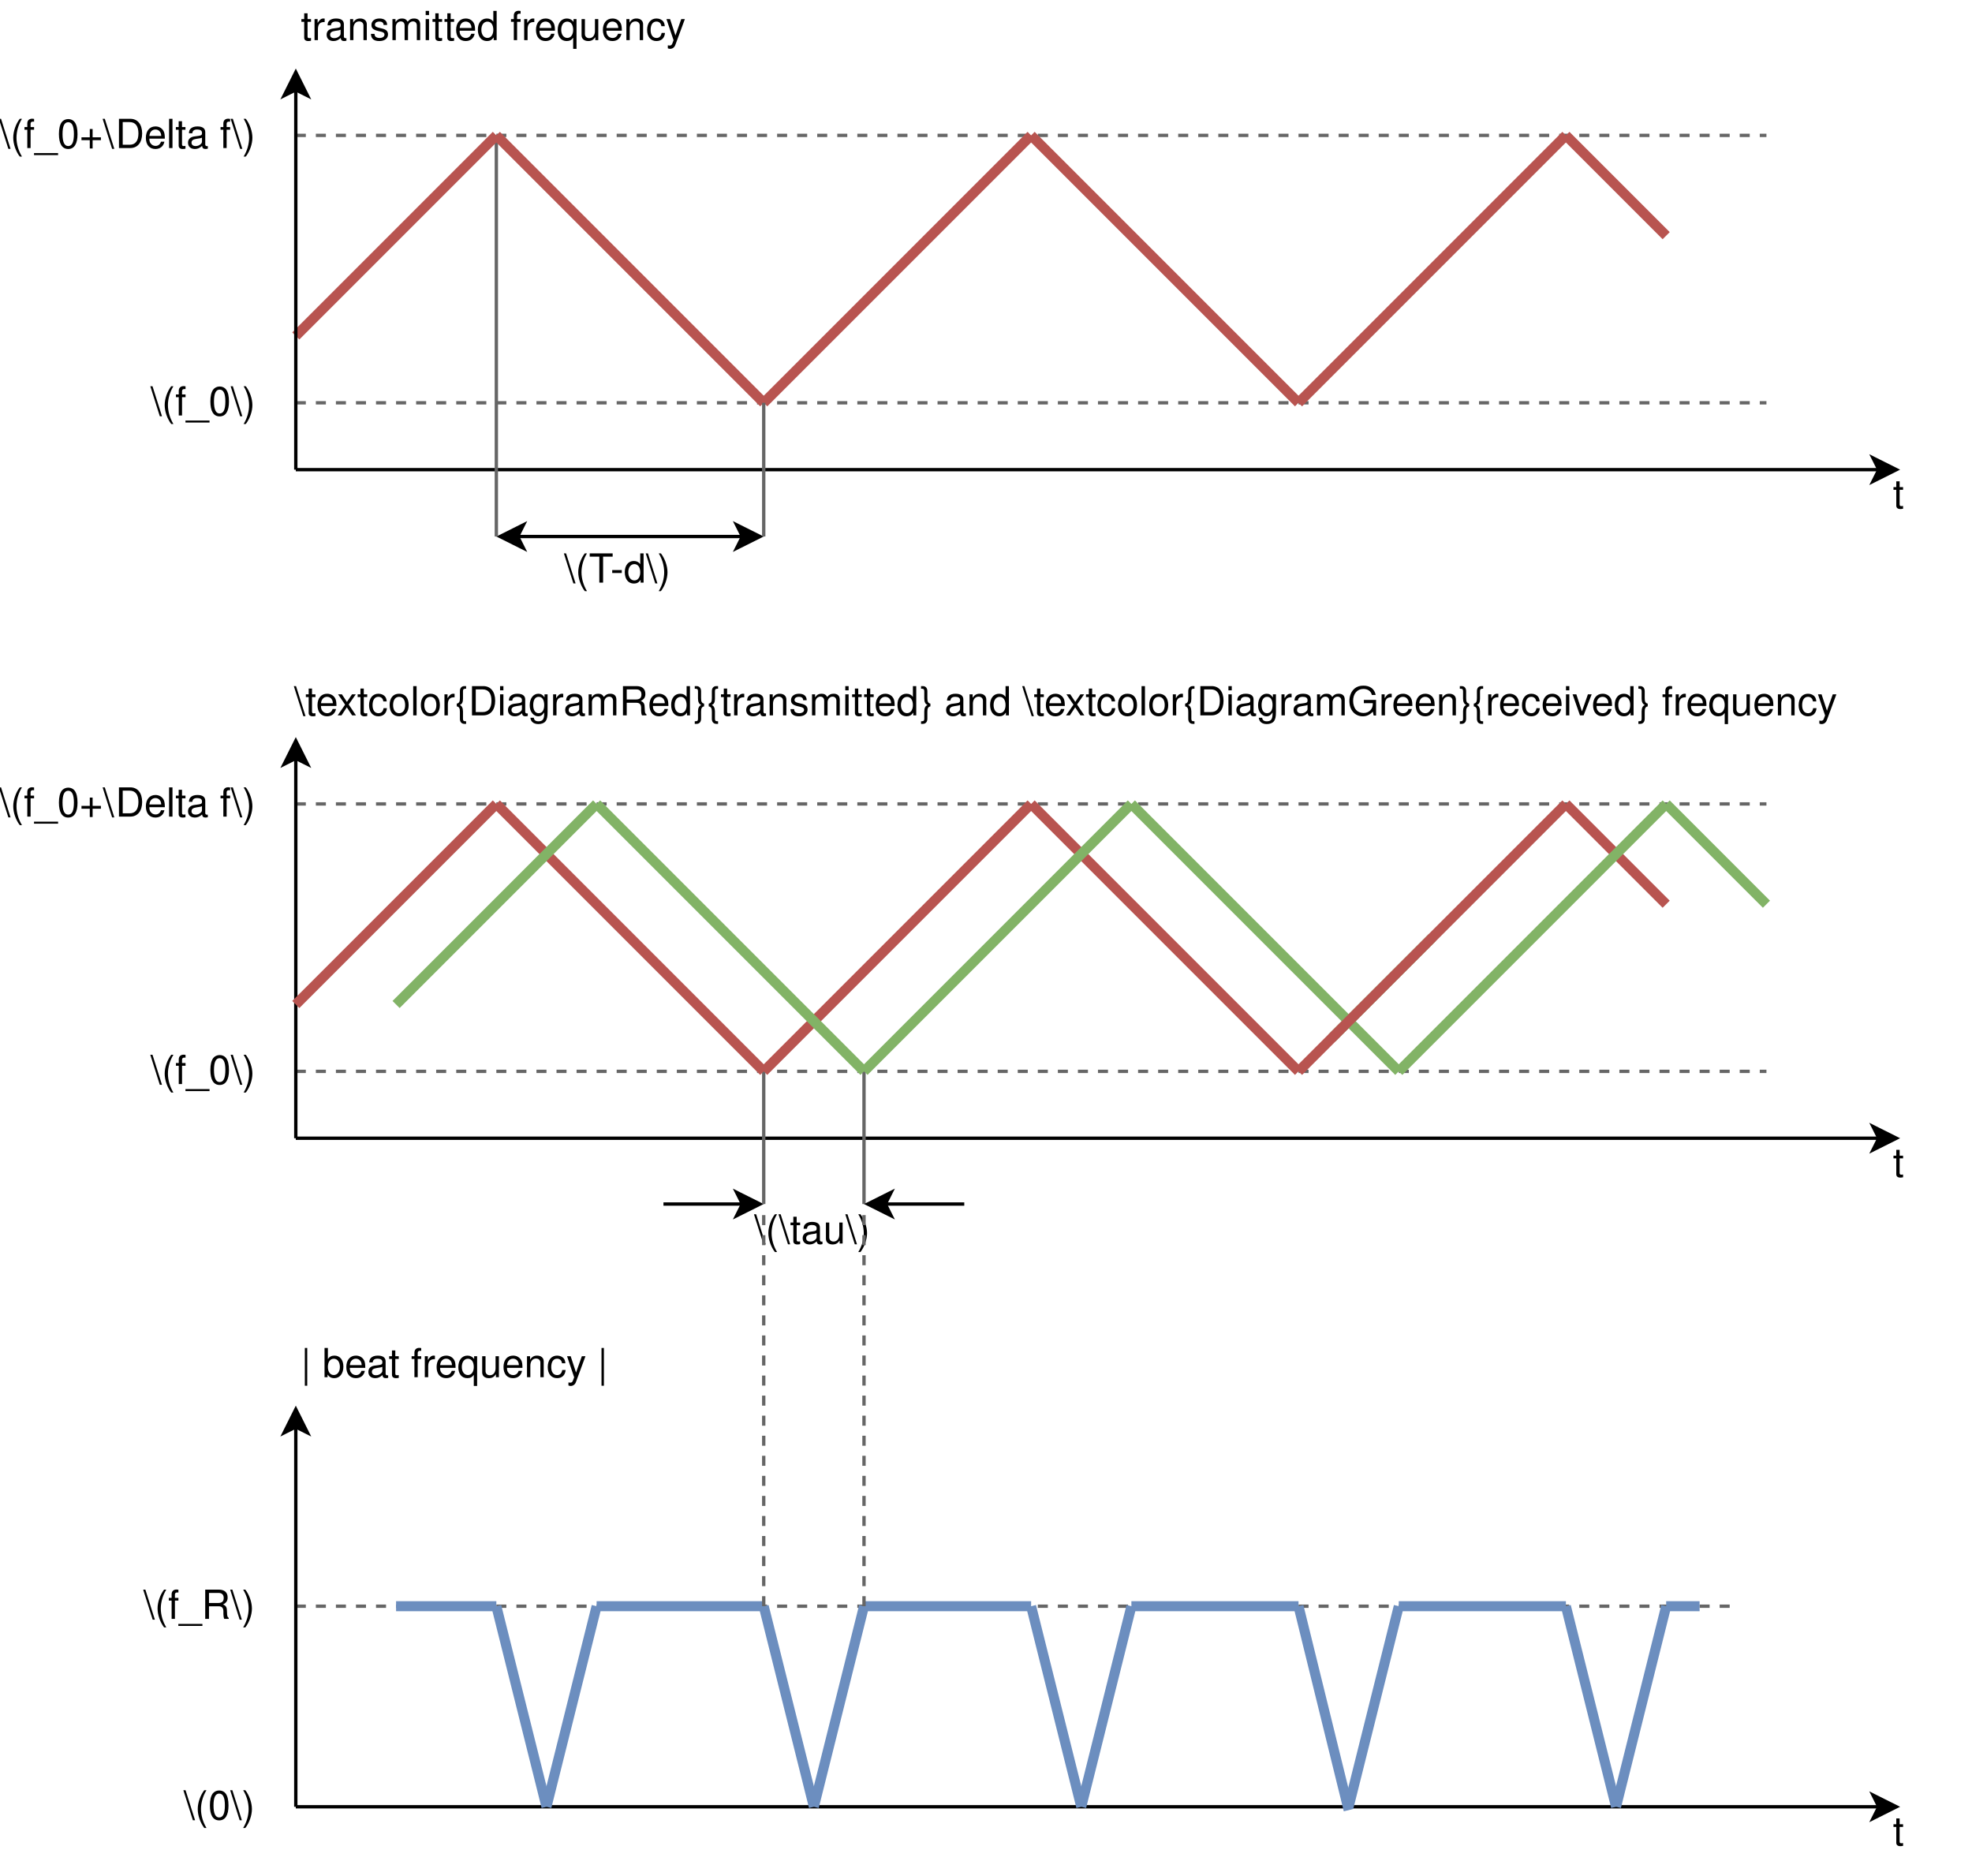
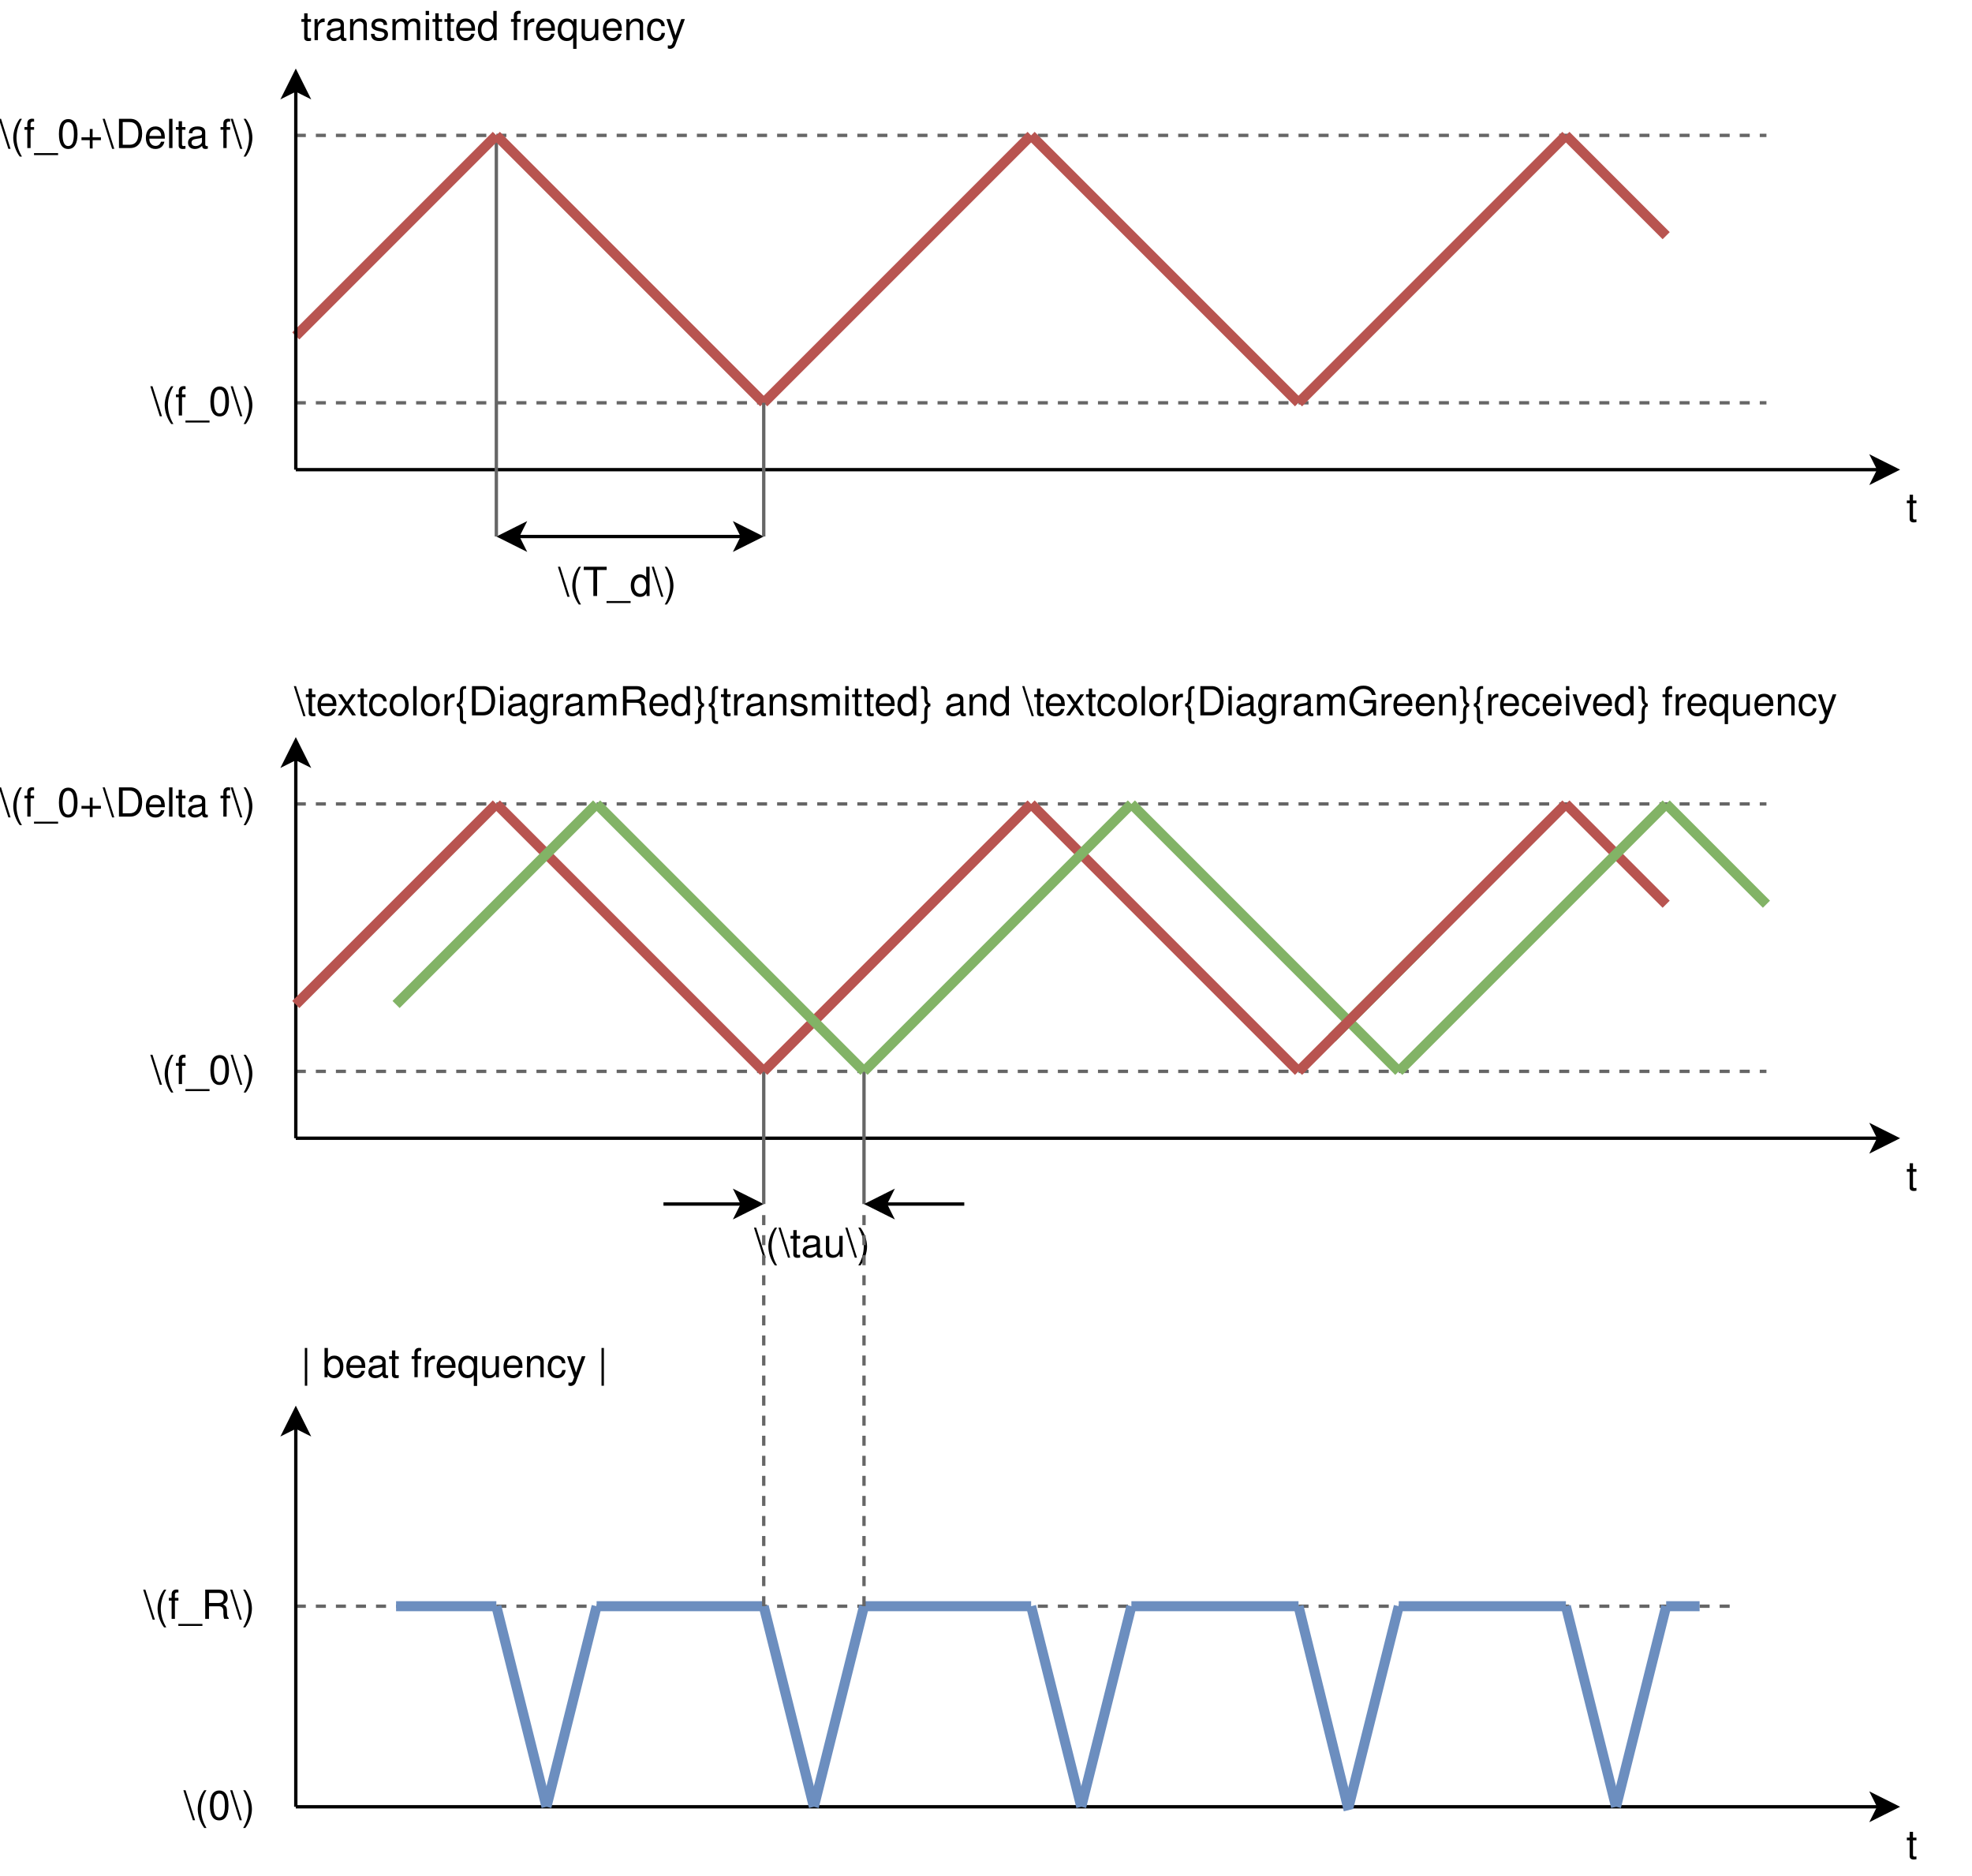
- <svg xmlns="http://www.w3.org/2000/svg" width="590px" height="561px" version="1.1">
-   <defs />
-   <g transform="translate(0.5,0.5)">
-     <path d="M 88 480 L 518 480" fill="none" stroke="#666666" stroke-miterlimit="10" stroke-dasharray="3 3" pointer-events="none" />
-     <g fill="#000000" font-family="Helvetica" text-anchor="end" font-size="12px">
-       <text x="75.79" y="483.79">\(f_R\)</text>
+ <svg xmlns="http://www.w3.org/2000/svg" width="590px" height="561px" version="1.1" id="svg192">
+   <defs id="defs2" />
+   <g transform="translate(0.5,0.5)" id="g190">
+     <path d="M 88 480 L 518 480" fill="none" stroke="#666666" stroke-miterlimit="10" stroke-dasharray="3 3" pointer-events="none" id="path4" />
+     <g fill="#000000" font-family="Helvetica" text-anchor="end" font-size="12px" id="g8">
+       <text x="75.79" y="483.79" id="text6">\(f_R\)</text>
    </g>
-     <path d="M 88 40 L 528 40" fill="none" stroke="#666666" stroke-miterlimit="10" stroke-dasharray="3 3" pointer-events="none" />
-     <g fill="#000000" font-family="Helvetica" text-anchor="end" font-size="12px">
-       <text x="75.93" y="43.79">\(f_0+\Delta f\)</text>
+     <path d="M 88 40 L 528 40" fill="none" stroke="#666666" stroke-miterlimit="10" stroke-dasharray="3 3" pointer-events="none" id="path10" />
+     <g fill="#000000" font-family="Helvetica" text-anchor="end" font-size="12px" id="g14">
+       <text x="75.93" y="43.79" id="text12">\(f_0+\Delta f\)</text>
    </g>
-     <path d="M 88 120 L 528 120" fill="none" stroke="#666666" stroke-miterlimit="10" stroke-dasharray="3 3" pointer-events="none" />
-     <g fill="#000000" font-family="Helvetica" text-anchor="end" font-size="12px">
-       <text x="75.93" y="123.79">\(f_0\)</text>
+     <path d="M 88 120 L 528 120" fill="none" stroke="#666666" stroke-miterlimit="10" stroke-dasharray="3 3" pointer-events="none" id="path16" />
+     <g fill="#000000" font-family="Helvetica" text-anchor="end" font-size="12px" id="g20">
+       <text x="75.93" y="123.79" id="text18">\(f_0\)</text>
    </g>
-     <path d="M 88 140 L 561.63 140" fill="none" stroke="#000000" stroke-miterlimit="10" pointer-events="none" />
-     <path d="M 566.88 140 L 559.88 143.5 L 561.63 140 L 559.88 136.5 Z" fill="#000000" stroke="#000000" stroke-miterlimit="10" pointer-events="none" />
-     <g fill="#000000" font-family="Helvetica" text-anchor="middle" font-size="12px">
-       <text x="567.5" y="151.5">t</text>
+     <path d="M 88 140 L 561.63 140" fill="none" stroke="#000000" stroke-miterlimit="10" pointer-events="none" id="path22" />
+     <path d="M 566.88 140 L 559.88 143.5 L 561.63 140 L 559.88 136.5 Z" fill="#000000" stroke="#000000" stroke-miterlimit="10" pointer-events="none" id="path24" />
+     <g font-size="12px" id="g28" transform="translate(4,4)" style="font-size:12px;font-family:Helvetica;text-anchor:middle;fill:#000000">
+       <text x="567.5" y="151.5" id="text26">t</text>
    </g>
-     <g fill="#000000" font-family="Helvetica" font-size="12px">
-       <text x="89.5" y="11.5">transmitted frequency</text>
+     <g fill="#000000" font-family="Helvetica" font-size="12px" id="g32">
+       <text x="89.5" y="11.5" id="text30">transmitted frequency</text>
    </g>
-     <path d="M 221.63 160 L 154.37 160" fill="none" stroke="#000000" stroke-miterlimit="10" pointer-events="none" />
-     <path d="M 226.88 160 L 219.88 163.5 L 221.63 160 L 219.88 156.5 Z" fill="#000000" stroke="#000000" stroke-miterlimit="10" pointer-events="none" />
-     <path d="M 149.12 160 L 156.12 156.5 L 154.37 160 L 156.12 163.5 Z" fill="#000000" stroke="#000000" stroke-miterlimit="10" pointer-events="none" />
-     <g fill="#000000" font-family="Helvetica" text-anchor="middle" font-size="12px">
-       <text x="184.21" y="173.79">\(T-d\)</text>
+     <path d="M 221.63 160 L 154.37 160" fill="none" stroke="#000000" stroke-miterlimit="10" pointer-events="none" id="path34" />
+     <path d="M 226.88 160 L 219.88 163.5 L 221.63 160 L 219.88 156.5 Z" fill="#000000" stroke="#000000" stroke-miterlimit="10" pointer-events="none" id="path36" />
+     <path d="M 149.12 160 L 156.12 156.5 L 154.37 160 L 156.12 163.5 Z" fill="#000000" stroke="#000000" stroke-miterlimit="10" pointer-events="none" id="path38" />
+     <g fill="#000000" font-family="Helvetica" text-anchor="middle" font-size="12px" id="g42">
+       <text x="184.21" y="177.79" id="text40">\(T_d\)</text>
    </g>
-     <path d="M 148 160 L 148 40" fill="none" stroke="#666666" stroke-miterlimit="10" pointer-events="none" />
-     <path d="M 308 40 L 388 120" fill="none" stroke="#b85450" stroke-width="3" stroke-miterlimit="10" pointer-events="none" />
-     <path d="M 468 40 L 388 120" fill="none" stroke="#b85450" stroke-width="3" stroke-miterlimit="10" pointer-events="none" />
-     <path d="M 498 70 L 468 40" fill="none" stroke="#b85450" stroke-width="3" stroke-miterlimit="10" pointer-events="none" />
-     <path d="M 88 100 L 148 40" fill="none" stroke="#b85450" stroke-width="3" stroke-miterlimit="10" pointer-events="none" />
-     <path d="M 88 140 L 88 26.37" fill="none" stroke="#000000" stroke-miterlimit="10" pointer-events="none" />
-     <path d="M 88 21.12 L 91.5 28.12 L 88 26.37 L 84.5 28.12 Z" fill="#000000" stroke="#000000" stroke-miterlimit="10" pointer-events="none" />
-     <path d="M 88 240 L 528 240" fill="none" stroke="#666666" stroke-miterlimit="10" stroke-dasharray="3 3" pointer-events="none" />
-     <g fill="#000000" font-family="Helvetica" text-anchor="end" font-size="12px">
-       <text x="75.93" y="243.79">\(f_0+\Delta f\)</text>
+     <path d="M 148 160 L 148 40" fill="none" stroke="#666666" stroke-miterlimit="10" pointer-events="none" id="path44" />
+     <path d="M 308 40 L 388 120" fill="none" stroke="#b85450" stroke-width="3" stroke-miterlimit="10" pointer-events="none" id="path46" />
+     <path d="M 468 40 L 388 120" fill="none" stroke="#b85450" stroke-width="3" stroke-miterlimit="10" pointer-events="none" id="path48" />
+     <path d="M 498 70 L 468 40" fill="none" stroke="#b85450" stroke-width="3" stroke-miterlimit="10" pointer-events="none" id="path50" />
+     <path d="M 88 100 L 148 40" fill="none" stroke="#b85450" stroke-width="3" stroke-miterlimit="10" pointer-events="none" id="path52" />
+     <path d="M 88 140 L 88 26.37" fill="none" stroke="#000000" stroke-miterlimit="10" pointer-events="none" id="path54" />
+     <path d="M 88 21.12 L 91.5 28.12 L 88 26.37 L 84.5 28.12 Z" fill="#000000" stroke="#000000" stroke-miterlimit="10" pointer-events="none" id="path56" />
+     <path d="M 88 240 L 528 240" fill="none" stroke="#666666" stroke-miterlimit="10" stroke-dasharray="3 3" pointer-events="none" id="path58" />
+     <g fill="#000000" font-family="Helvetica" text-anchor="end" font-size="12px" id="g62">
+       <text x="75.93" y="243.79" id="text60">\(f_0+\Delta f\)</text>
    </g>
-     <path d="M 88 320 L 528 320" fill="none" stroke="#666666" stroke-miterlimit="10" stroke-dasharray="3 3" pointer-events="none" />
-     <g fill="#000000" font-family="Helvetica" text-anchor="end" font-size="12px">
-       <text x="75.93" y="323.79">\(f_0\)</text>
+     <path d="M 88 320 L 528 320" fill="none" stroke="#666666" stroke-miterlimit="10" stroke-dasharray="3 3" pointer-events="none" id="path64" />
+     <g fill="#000000" font-family="Helvetica" text-anchor="end" font-size="12px" id="g68">
+       <text x="75.93" y="323.79" id="text66">\(f_0\)</text>
    </g>
-     <path d="M 88 340 L 561.63 340" fill="none" stroke="#000000" stroke-miterlimit="10" pointer-events="none" />
-     <path d="M 566.88 340 L 559.88 343.5 L 561.63 340 L 559.88 336.5 Z" fill="#000000" stroke="#000000" stroke-miterlimit="10" pointer-events="none" />
-     <g fill="#000000" font-family="Helvetica" font-size="12px">
-       <text x="87.5" y="213.5">\textcolor{DiagramRed}{transmitted} and \textcolor{DiagramGreen}{received} frequency</text>
+     <path d="M 88 340 L 561.63 340" fill="none" stroke="#000000" stroke-miterlimit="10" pointer-events="none" id="path70" />
+     <path d="M 566.88 340 L 559.88 343.5 L 561.63 340 L 559.88 336.5 Z" fill="#000000" stroke="#000000" stroke-miterlimit="10" pointer-events="none" id="path72" />
+     <g fill="#000000" font-family="Helvetica" font-size="12px" id="g76">
+       <text x="87.5" y="213.5" id="text74">\textcolor{DiagramRed}{transmitted} and \textcolor{DiagramGreen}{received} frequency</text>
    </g>
-     <path d="M 88 340 L 88 226.37" fill="none" stroke="#000000" stroke-miterlimit="10" pointer-events="none" />
-     <path d="M 88 221.12 L 91.5 228.12 L 88 226.37 L 84.5 228.12 Z" fill="#000000" stroke="#000000" stroke-miterlimit="10" pointer-events="none" />
-     <path d="M 258 359.69 L 258 320" fill="none" stroke="#666666" stroke-miterlimit="10" pointer-events="none" />
-     <path d="M 198 359.69 L 221.63 359.69" fill="none" stroke="#000000" stroke-miterlimit="10" pointer-events="none" />
-     <path d="M 226.88 359.69 L 219.88 363.19 L 221.63 359.69 L 219.88 356.19 Z" fill="#000000" stroke="#000000" stroke-miterlimit="10" pointer-events="none" />
-     <path d="M 288 359.69 L 264.37 359.69" fill="none" stroke="#000000" stroke-miterlimit="10" pointer-events="none" />
-     <path d="M 259.12 359.69 L 266.12 356.19 L 264.37 359.69 L 266.12 363.19 Z" fill="#000000" stroke="#000000" stroke-miterlimit="10" pointer-events="none" />
-     <path d="M 228 359.69 L 228 320" fill="none" stroke="#666666" stroke-miterlimit="10" pointer-events="none" />
-     <path d="M 88 540 L 561.63 540" fill="none" stroke="#000000" stroke-miterlimit="10" pointer-events="none" />
-     <path d="M 566.88 540 L 559.88 543.5 L 561.63 540 L 559.88 536.5 Z" fill="#000000" stroke="#000000" stroke-miterlimit="10" pointer-events="none" />
-     <g fill="#000000" font-family="Helvetica" text-anchor="end" font-size="12px">
-       <text x="75.79" y="543.79">\(0\)</text>
+     <path d="M 88 340 L 88 226.37" fill="none" stroke="#000000" stroke-miterlimit="10" pointer-events="none" id="path78" />
+     <path d="M 88 221.12 L 91.5 228.12 L 88 226.37 L 84.5 228.12 Z" fill="#000000" stroke="#000000" stroke-miterlimit="10" pointer-events="none" id="path80" />
+     <path d="M 258 359.69 L 258 320" fill="none" stroke="#666666" stroke-miterlimit="10" pointer-events="none" id="path82" />
+     <path d="M 198 359.69 L 221.63 359.69" fill="none" stroke="#000000" stroke-miterlimit="10" pointer-events="none" id="path84" />
+     <path d="M 226.88 359.69 L 219.88 363.19 L 221.63 359.69 L 219.88 356.19 Z" fill="#000000" stroke="#000000" stroke-miterlimit="10" pointer-events="none" id="path86" />
+     <path d="M 288 359.69 L 264.37 359.69" fill="none" stroke="#000000" stroke-miterlimit="10" pointer-events="none" id="path88" />
+     <path d="M 259.12 359.69 L 266.12 356.19 L 264.37 359.69 L 266.12 363.19 Z" fill="#000000" stroke="#000000" stroke-miterlimit="10" pointer-events="none" id="path90" />
+     <path d="M 228 359.69 L 228 320" fill="none" stroke="#666666" stroke-miterlimit="10" pointer-events="none" id="path92" />
+     <path d="M 88 540 L 561.63 540" fill="none" stroke="#000000" stroke-miterlimit="10" pointer-events="none" id="path94" />
+     <path d="M 566.88 540 L 559.88 543.5 L 561.63 540 L 559.88 536.5 Z" fill="#000000" stroke="#000000" stroke-miterlimit="10" pointer-events="none" id="path96" />
+     <g fill="#000000" font-family="Helvetica" text-anchor="end" font-size="12px" id="g100">
+       <text x="75.79" y="543.79" id="text98">\(0\)</text>
    </g>
-     <g fill="#000000" font-family="Helvetica" font-size="12px">
-       <text x="89.5" y="411.5">| beat frequency |</text>
+     <g fill="#000000" font-family="Helvetica" font-size="12px" id="g104">
+       <text x="89.5" y="411.5" id="text102">| beat frequency |</text>
    </g>
-     <path d="M 88 540 L 88 426.37" fill="none" stroke="#000000" stroke-miterlimit="10" pointer-events="none" />
-     <path d="M 88 421.12 L 91.5 428.12 L 88 426.37 L 84.5 428.12 Z" fill="#000000" stroke="#000000" stroke-miterlimit="10" pointer-events="none" />
-     <path d="M 148 480 L 118 480" fill="none" stroke="#6c8ebf" stroke-width="3" stroke-miterlimit="10" pointer-events="none" />
-     <path d="M 163 540 L 148 480" fill="none" stroke="#6c8ebf" stroke-width="3" stroke-miterlimit="10" pointer-events="none" />
-     <path d="M 148 40 L 228 120" fill="none" stroke="#b85450" stroke-width="3" stroke-miterlimit="10" pointer-events="none" />
-     <path d="M 228 120 L 308 40" fill="none" stroke="#b85450" stroke-width="3" stroke-miterlimit="10" pointer-events="none" />
-     <path d="M 228 160 L 228 120" fill="none" stroke="#666666" stroke-miterlimit="10" pointer-events="none" />
-     <path d="M 498 270 L 468 240" fill="none" stroke="#b85450" stroke-width="3" stroke-miterlimit="10" pointer-events="none" />
-     <path d="M 308 240 L 388 320" fill="none" stroke="#b85450" stroke-width="3" stroke-miterlimit="10" pointer-events="none" />
-     <path d="M 228 320 L 308 240" fill="none" stroke="#b85450" stroke-width="3" stroke-miterlimit="10" pointer-events="none" />
-     <path d="M 148 240 L 228 320" fill="none" stroke="#b85450" stroke-width="3" stroke-miterlimit="10" pointer-events="none" />
-     <path d="M 88 300 L 148 240" fill="none" stroke="#b85450" stroke-width="3" stroke-miterlimit="10" pointer-events="none" />
-     <path d="M 528 270 L 498 240" fill="none" stroke="#82b366" stroke-width="3" stroke-miterlimit="10" pointer-events="none" />
-     <path d="M 428 280 L 398 310" fill="none" stroke="#82b366" stroke-width="3" stroke-miterlimit="10" pointer-events="none" />
-     <path d="M 338 240 L 418 320" fill="none" stroke="#82b366" stroke-width="3" stroke-miterlimit="10" pointer-events="none" />
-     <path d="M 258 320 L 338 240" fill="none" stroke="#82b366" stroke-width="3" stroke-miterlimit="10" pointer-events="none" />
-     <path d="M 178 240 L 258 320" fill="none" stroke="#82b366" stroke-width="3" stroke-miterlimit="10" pointer-events="none" />
-     <path d="M 118 300 L 178 240" fill="none" stroke="#82b366" stroke-width="3" stroke-miterlimit="10" pointer-events="none" />
-     <path d="M 468 240 L 388 320" fill="none" stroke="#b85450" stroke-width="3" stroke-miterlimit="10" pointer-events="none" />
-     <path d="M 498 240 L 418 320" fill="none" stroke="#82b366" stroke-width="3" stroke-miterlimit="10" pointer-events="none" />
-     <path d="M 178 480 L 163 540" fill="none" stroke="#6c8ebf" stroke-width="3" stroke-miterlimit="10" pointer-events="none" />
-     <path d="M 243 540 L 228 480" fill="none" stroke="#6c8ebf" stroke-width="3" stroke-miterlimit="10" pointer-events="none" />
-     <path d="M 258 480 L 243 540" fill="none" stroke="#6c8ebf" stroke-width="3" stroke-miterlimit="10" pointer-events="none" />
-     <path d="M 308 480 L 258 480" fill="none" stroke="#6c8ebf" stroke-width="3" stroke-miterlimit="10" pointer-events="none" />
-     <path d="M 323 540 L 308 480" fill="none" stroke="#6c8ebf" stroke-width="3" stroke-miterlimit="10" pointer-events="none" />
-     <path d="M 228 480 L 178 480" fill="none" stroke="#6c8ebf" stroke-width="3" stroke-miterlimit="10" pointer-events="none" />
-     <path d="M 403 541 L 388 480" fill="none" stroke="#6c8ebf" stroke-width="3" stroke-miterlimit="10" pointer-events="none" />
-     <path d="M 418 480 L 403 540" fill="none" stroke="#6c8ebf" stroke-width="3" stroke-miterlimit="10" pointer-events="none" />
-     <path d="M 388 480 L 338 480" fill="none" stroke="#6c8ebf" stroke-width="3" stroke-miterlimit="10" pointer-events="none" />
-     <path d="M 338 480 L 323 540" fill="none" stroke="#6c8ebf" stroke-width="3" stroke-miterlimit="10" pointer-events="none" />
-     <path d="M 468 480 L 418 480" fill="none" stroke="#6c8ebf" stroke-width="3" stroke-miterlimit="10" pointer-events="none" />
-     <path d="M 483 540 L 468 480" fill="none" stroke="#6c8ebf" stroke-width="3" stroke-miterlimit="10" pointer-events="none" />
-     <path d="M 498 480 L 483 540" fill="none" stroke="#6c8ebf" stroke-width="3" stroke-miterlimit="10" pointer-events="none" />
-     <path d="M 508 480 L 498 480" fill="none" stroke="#6c8ebf" stroke-width="3" stroke-miterlimit="10" pointer-events="none" />
-     <g fill="#000000" font-family="Helvetica" text-anchor="middle" font-size="12px">
-       <text x="242.5" y="371.5">\(\tau\)</text>
+     <path d="M 88 540 L 88 426.37" fill="none" stroke="#000000" stroke-miterlimit="10" pointer-events="none" id="path106" />
+     <path d="M 88 421.12 L 91.5 428.12 L 88 426.37 L 84.5 428.12 Z" fill="#000000" stroke="#000000" stroke-miterlimit="10" pointer-events="none" id="path108" />
+     <path d="M 148 480 L 118 480" fill="none" stroke="#6c8ebf" stroke-width="3" stroke-miterlimit="10" pointer-events="none" id="path110" />
+     <path d="M 163 540 L 148 480" fill="none" stroke="#6c8ebf" stroke-width="3" stroke-miterlimit="10" pointer-events="none" id="path112" />
+     <path d="M 148 40 L 228 120" fill="none" stroke="#b85450" stroke-width="3" stroke-miterlimit="10" pointer-events="none" id="path114" />
+     <path d="M 228 120 L 308 40" fill="none" stroke="#b85450" stroke-width="3" stroke-miterlimit="10" pointer-events="none" id="path116" />
+     <path d="M 228 160 L 228 120" fill="none" stroke="#666666" stroke-miterlimit="10" pointer-events="none" id="path118" />
+     <path d="M 498 270 L 468 240" fill="none" stroke="#b85450" stroke-width="3" stroke-miterlimit="10" pointer-events="none" id="path120" />
+     <path d="M 308 240 L 388 320" fill="none" stroke="#b85450" stroke-width="3" stroke-miterlimit="10" pointer-events="none" id="path122" />
+     <path d="M 228 320 L 308 240" fill="none" stroke="#b85450" stroke-width="3" stroke-miterlimit="10" pointer-events="none" id="path124" />
+     <path d="M 148 240 L 228 320" fill="none" stroke="#b85450" stroke-width="3" stroke-miterlimit="10" pointer-events="none" id="path126" />
+     <path d="M 88 300 L 148 240" fill="none" stroke="#b85450" stroke-width="3" stroke-miterlimit="10" pointer-events="none" id="path128" />
+     <path d="M 528 270 L 498 240" fill="none" stroke="#82b366" stroke-width="3" stroke-miterlimit="10" pointer-events="none" id="path130" />
+     <path d="M 428 280 L 398 310" fill="none" stroke="#82b366" stroke-width="3" stroke-miterlimit="10" pointer-events="none" id="path132" />
+     <path d="M 338 240 L 418 320" fill="none" stroke="#82b366" stroke-width="3" stroke-miterlimit="10" pointer-events="none" id="path134" />
+     <path d="M 258 320 L 338 240" fill="none" stroke="#82b366" stroke-width="3" stroke-miterlimit="10" pointer-events="none" id="path136" />
+     <path d="M 178 240 L 258 320" fill="none" stroke="#82b366" stroke-width="3" stroke-miterlimit="10" pointer-events="none" id="path138" />
+     <path d="M 118 300 L 178 240" fill="none" stroke="#82b366" stroke-width="3" stroke-miterlimit="10" pointer-events="none" id="path140" />
+     <path d="M 468 240 L 388 320" fill="none" stroke="#b85450" stroke-width="3" stroke-miterlimit="10" pointer-events="none" id="path142" />
+     <path d="M 498 240 L 418 320" fill="none" stroke="#82b366" stroke-width="3" stroke-miterlimit="10" pointer-events="none" id="path144" />
+     <path d="M 178 480 L 163 540" fill="none" stroke="#6c8ebf" stroke-width="3" stroke-miterlimit="10" pointer-events="none" id="path146" />
+     <path d="M 243 540 L 228 480" fill="none" stroke="#6c8ebf" stroke-width="3" stroke-miterlimit="10" pointer-events="none" id="path148" />
+     <path d="M 258 480 L 243 540" fill="none" stroke="#6c8ebf" stroke-width="3" stroke-miterlimit="10" pointer-events="none" id="path150" />
+     <path d="M 308 480 L 258 480" fill="none" stroke="#6c8ebf" stroke-width="3" stroke-miterlimit="10" pointer-events="none" id="path152" />
+     <path d="M 323 540 L 308 480" fill="none" stroke="#6c8ebf" stroke-width="3" stroke-miterlimit="10" pointer-events="none" id="path154" />
+     <path d="M 228 480 L 178 480" fill="none" stroke="#6c8ebf" stroke-width="3" stroke-miterlimit="10" pointer-events="none" id="path156" />
+     <path d="M 403 541 L 388 480" fill="none" stroke="#6c8ebf" stroke-width="3" stroke-miterlimit="10" pointer-events="none" id="path158" />
+     <path d="M 418 480 L 403 540" fill="none" stroke="#6c8ebf" stroke-width="3" stroke-miterlimit="10" pointer-events="none" id="path160" />
+     <path d="M 388 480 L 338 480" fill="none" stroke="#6c8ebf" stroke-width="3" stroke-miterlimit="10" pointer-events="none" id="path162" />
+     <path d="M 338 480 L 323 540" fill="none" stroke="#6c8ebf" stroke-width="3" stroke-miterlimit="10" pointer-events="none" id="path164" />
+     <path d="M 468 480 L 418 480" fill="none" stroke="#6c8ebf" stroke-width="3" stroke-miterlimit="10" pointer-events="none" id="path166" />
+     <path d="M 483 540 L 468 480" fill="none" stroke="#6c8ebf" stroke-width="3" stroke-miterlimit="10" pointer-events="none" id="path168" />
+     <path d="M 498 480 L 483 540" fill="none" stroke="#6c8ebf" stroke-width="3" stroke-miterlimit="10" pointer-events="none" id="path170" />
+     <path d="M 508 480 L 498 480" fill="none" stroke="#6c8ebf" stroke-width="3" stroke-miterlimit="10" pointer-events="none" id="path172" />
+     <g font-size="12px" id="g176" transform="translate(0,4)" style="font-size:12px;font-family:Helvetica;text-anchor:middle;fill:#000000">
+       <text x="242.5" y="371.5" id="text174">\(\tau\)</text>
    </g>
-     <path d="M 258 480 L 258 360" fill="none" stroke="#666666" stroke-miterlimit="10" stroke-dasharray="3 3" pointer-events="none" />
-     <path d="M 228 480 L 228 360" fill="none" stroke="#666666" stroke-miterlimit="10" stroke-dasharray="3 3" pointer-events="none" />
-     <g fill="#000000" font-family="Helvetica" text-anchor="middle" font-size="12px">
-       <text x="567.5" y="351.5">t</text>
+     <path d="M 258 480 L 258 360" fill="none" stroke="#666666" stroke-miterlimit="10" stroke-dasharray="3 3" pointer-events="none" id="path178" />
+     <path d="M 228 480 L 228 360" fill="none" stroke="#666666" stroke-miterlimit="10" stroke-dasharray="3 3" pointer-events="none" id="path180" />
+     <g font-size="12px" id="g184" transform="translate(4,4)" style="font-size:12px;font-family:Helvetica;text-anchor:middle;fill:#000000">
+       <text x="567.5" y="351.5" id="text182">t</text>
    </g>
-     <g fill="#000000" font-family="Helvetica" text-anchor="middle" font-size="12px">
-       <text x="567.5" y="551.5">t</text>
+     <g font-size="12px" id="g188" transform="translate(4,4)" style="font-size:12px;font-family:Helvetica;text-anchor:middle;fill:#000000">
+       <text x="567.5" y="551.5" id="text186">t</text>
    </g>
  </g>
</svg>
